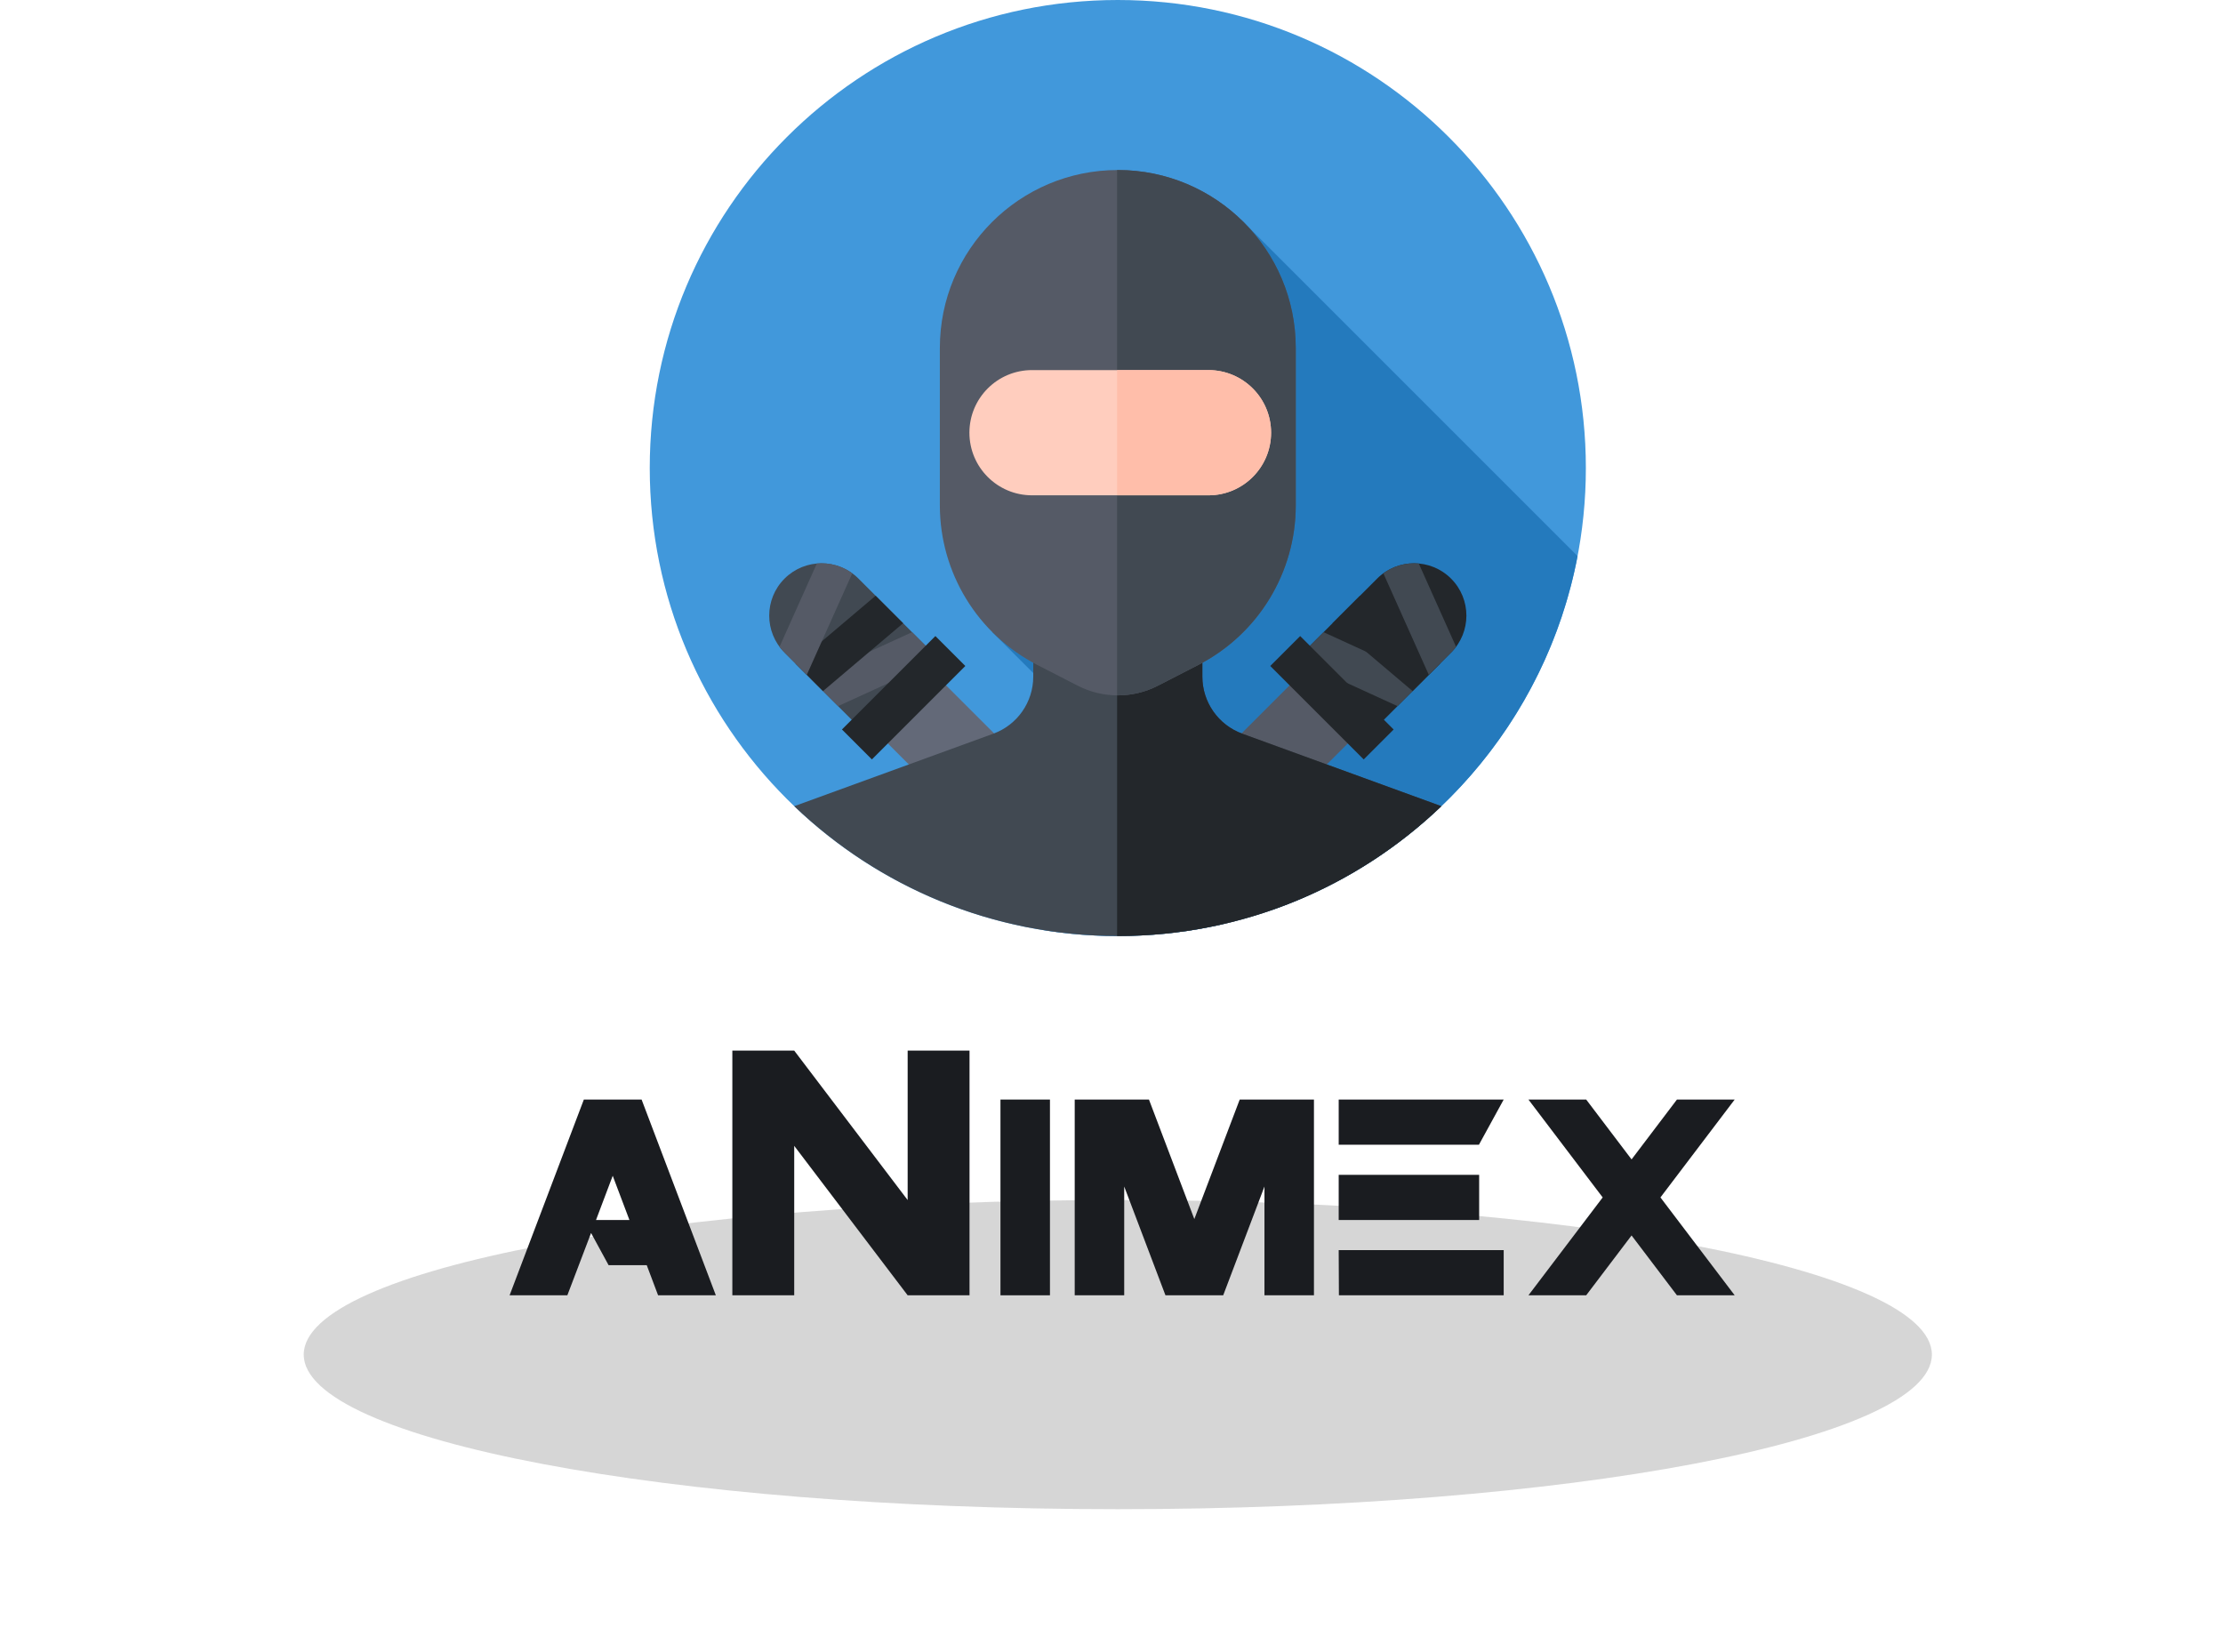
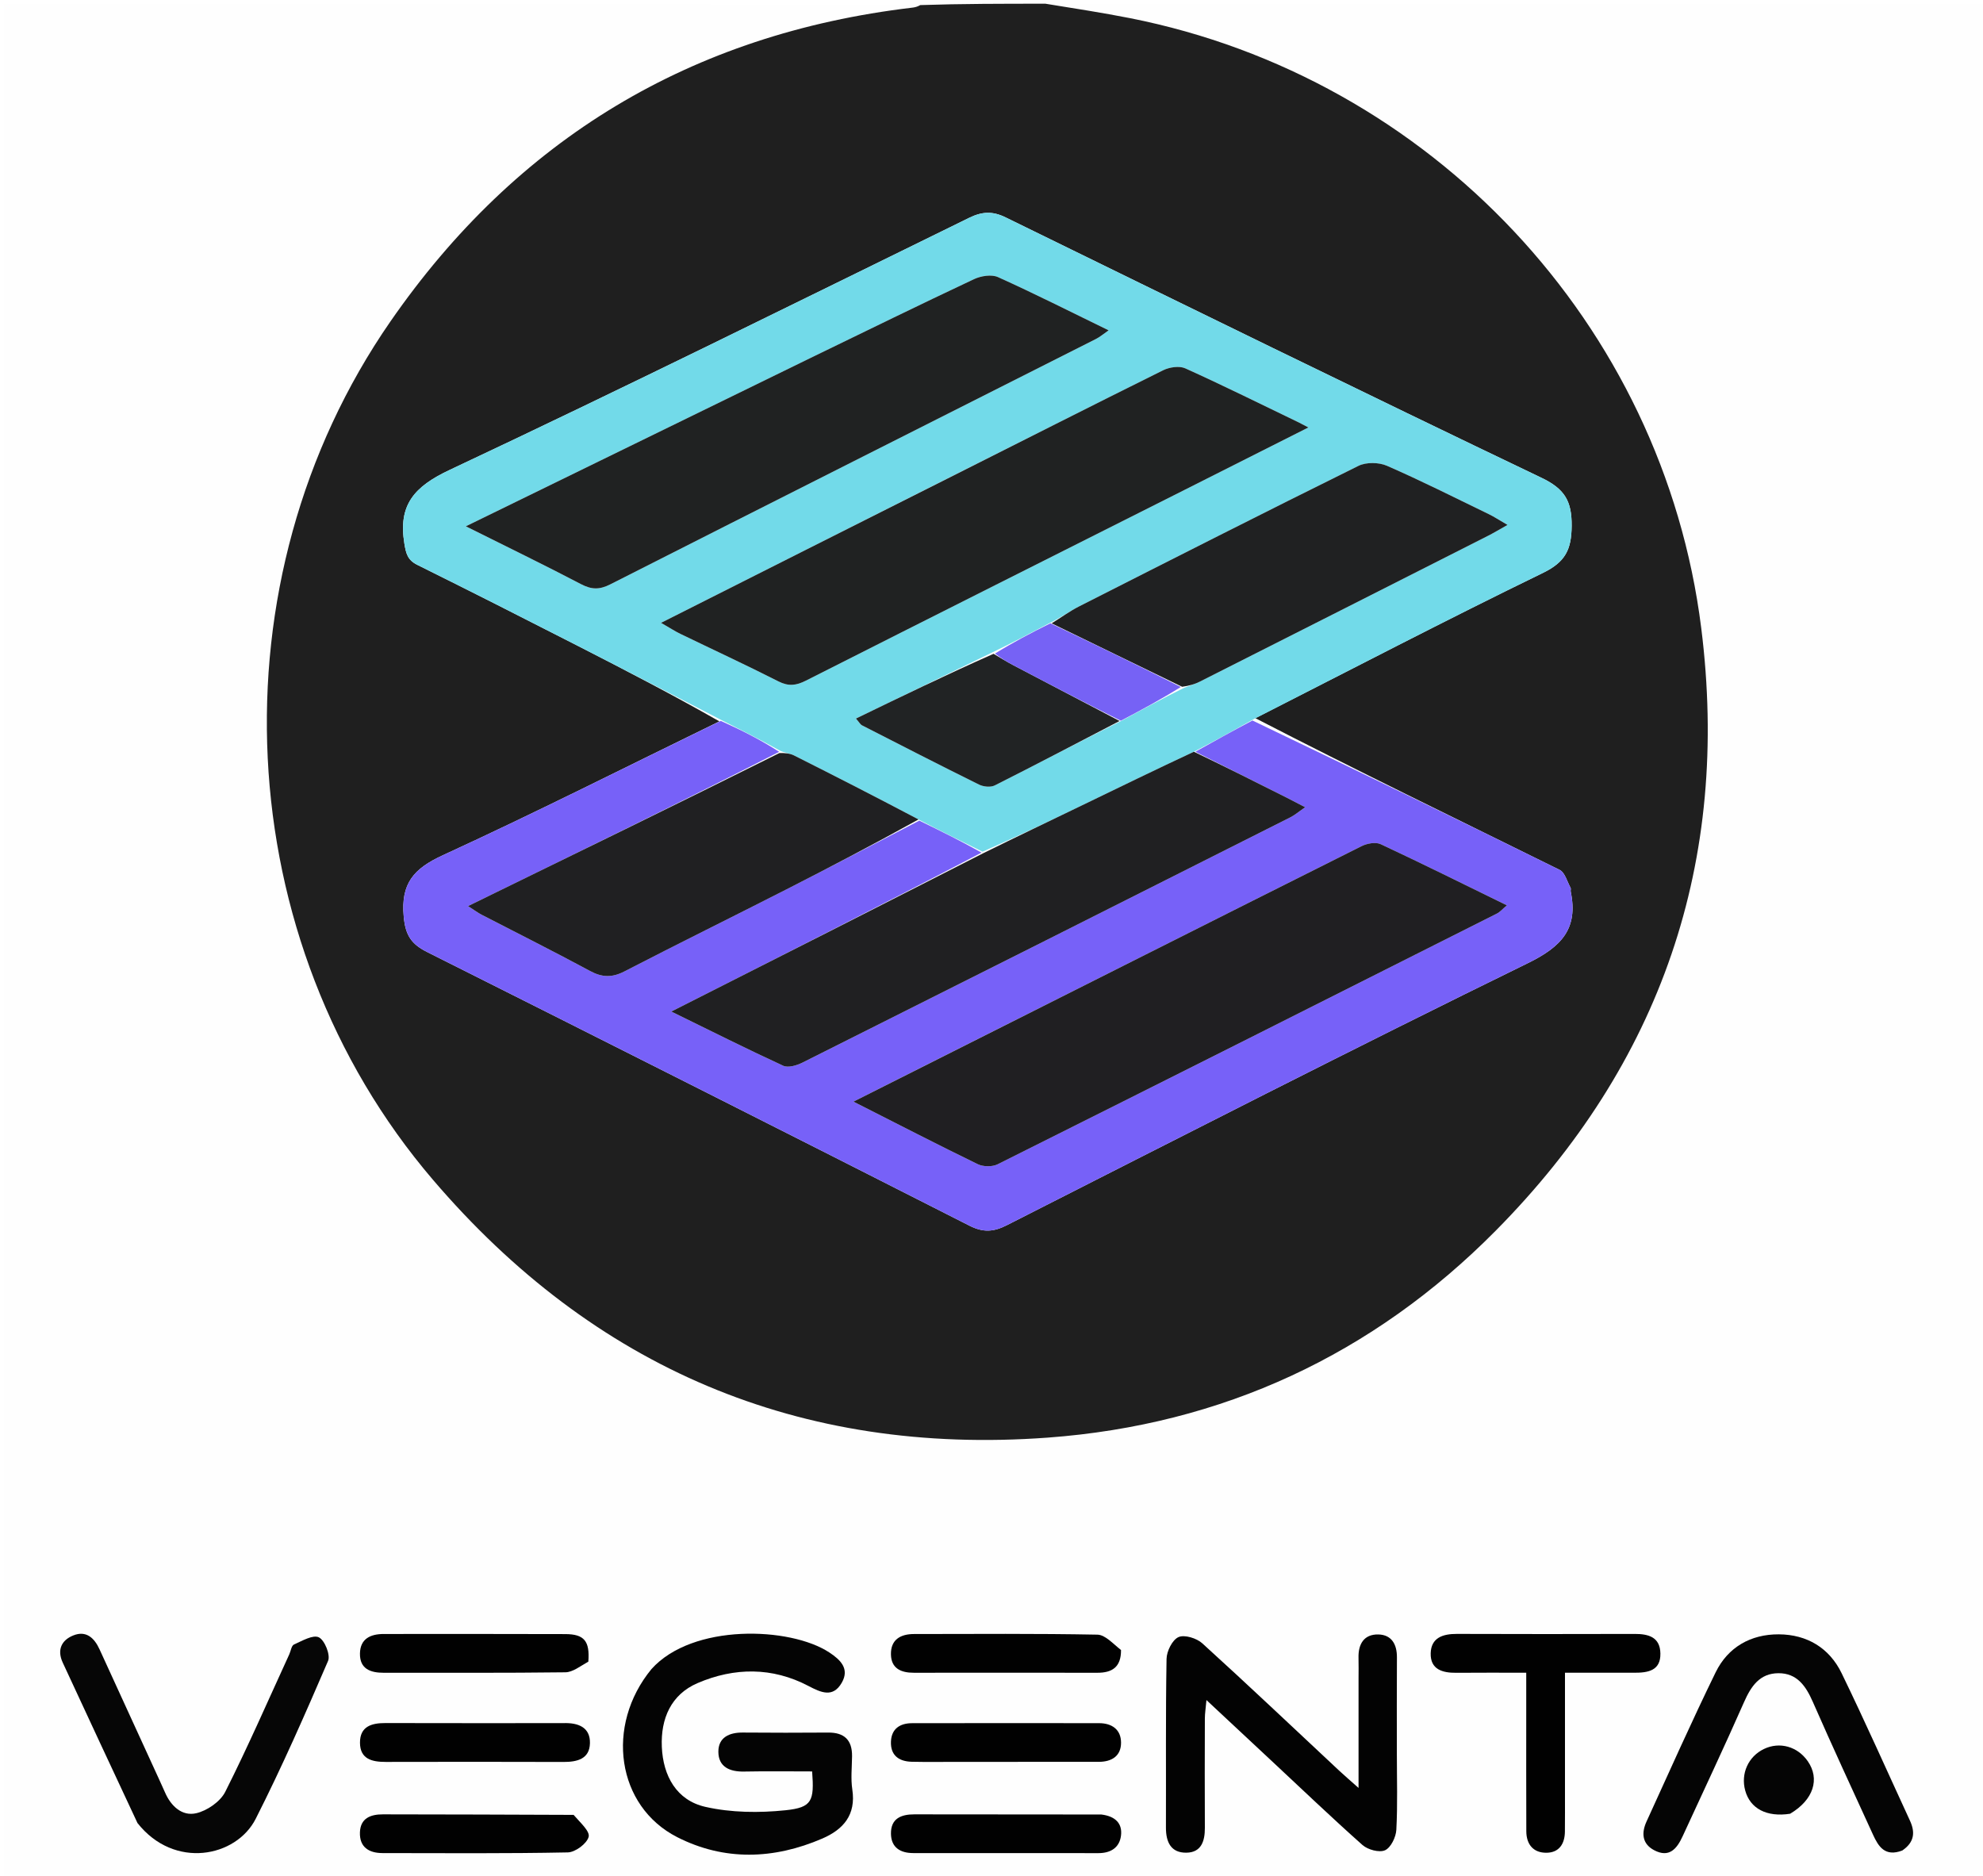
- <svg xmlns="http://www.w3.org/2000/svg" viewBox="0 0 1626.287 1208.57" version="1.1" id="svg44" width="1626.287" height="1208.57">
-   <defs id="defs48" />
-   <g id="g889" transform="translate(4.612959)">
-     <path d="m 1155.559,342.416 c 0,189.113 -153.302,342.416 -342.416,342.416 -189.113,0 -342.416,-153.302 -342.416,-342.416 C 470.728,153.302 624.03,0 813.143,0 c 189.113,0 342.416,153.302 342.416,342.416 z m 0,0" fill="#00d6c1" id="path2" style="fill:#4198db;fill-opacity:1;stroke-width:1.338" />
-     <path d="m 701.603,487.243 -68.367,68.372 124.775,124.775 c 17.953,2.905 36.365,4.441 55.133,4.441 26.579,0 52.452,-3.03 77.286,-8.757 z m 0,0" fill="#02a894" id="path4" style="fill:#4198db;fill-opacity:1;stroke-width:1.338" />
-     <path d="M 1149.477,406.848 903.314,160.685 721.379,462.524 924.986,666.131 C 1039.458,626.584 1126.399,528.044 1149.477,406.848 Z m 0,0" fill="#02a894" id="path6" style="fill:#247abd;fill-opacity:1;stroke-width:1.338" />
-     <path d="m 680.15,494.103 -42.551,42.551 97.914,97.908 c 23.501,23.501 61.601,23.496 85.097,0 z m 0,0" fill="#636978" id="path8" style="stroke-width:1.338" />
-     <path d="m 569.331,423.338 c -14.943,14.948 -14.943,39.176 0,54.119 l 68.54,68.54 54.119,-54.119 -68.54,-68.54 c -14.943,-14.943 -39.176,-14.943 -54.119,0 z m 0,0" fill="#414952" id="path10" style="stroke-width:1.338" />
-     <path d="m 588.386,496.517 74.245,-33.993 20.116,20.116 -74.24,33.993 z m 0,0" fill="#555a66" id="path12" style="stroke-width:1.338" />
-     <path d="m 577.367,485.498 58.607,-49.636 20.116,20.116 -58.607,49.636 z m 0,0" fill="#23272b" id="path14" style="stroke-width:1.338" />
-     <path d="m 585.612,493.743 -16.281,-16.281 c -1.343,-1.343 -2.555,-2.759 -3.657,-4.237 l 27.284,-60.937 c 9.023,-0.805 18.271,1.578 25.926,7.153 z m 0,0" fill="#555a66" id="path16" style="stroke-width:1.338" />
-     <path d="m 611.334,533.718 68.367,-68.367 21.897,21.897 -68.367,68.367 z m 0,0" fill="#23272b" id="path18" style="stroke-width:1.338" />
-     <path d="m 946.137,494.103 42.551,42.551 -97.914,97.908 c -23.496,23.501 -61.596,23.501 -85.097,0 z m 0,0" fill="#555a66" id="path20" style="stroke-width:1.338" />
-     <path d="m 1056.956,423.338 c 14.943,14.948 14.943,39.176 0,54.124 l -68.54,68.534 -54.119,-54.119 68.54,-68.54 c 14.943,-14.943 39.176,-14.943 54.119,0 z m 0,0" fill="#23272b" id="path22" style="stroke-width:1.338" />
-     <path d="m 1037.901,496.517 -74.245,-33.993 -20.116,20.116 74.24,33.993 z m 0,0" fill="#414952" id="path24" style="stroke-width:1.338" />
-     <path d="m 1048.92,485.498 -58.607,-49.636 -20.116,20.116 58.607,49.636 z m 0,0" fill="#23272b" id="path26" style="stroke-width:1.338" />
-     <path d="m 1040.675,493.743 16.281,-16.281 c 1.343,-1.343 2.555,-2.759 3.657,-4.237 l -27.284,-60.937 c -9.023,-0.805 -18.271,1.578 -25.926,7.153 z m 0,0" fill="#414952" id="path28" style="stroke-width:1.338" />
-     <path d="m 993.045,555.621 -68.372,-68.367 21.897,-21.897 68.372,68.367 z m 0,0" fill="#23272b" id="path30" style="stroke-width:1.338" />
-     <path d="m 813.143,684.831 c 91.832,0 175.215,-36.156 236.706,-94.998 L 904.233,536.795 c -17.55,-6.39 -29.228,-23.073 -29.228,-41.747 V 453.846 H 751.281 v 41.203 c 0,18.674 -11.678,35.357 -29.228,41.747 l -145.616,53.037 c 61.491,58.842 144.875,94.998 236.706,94.998 z m 0,0" fill="#414952" id="path32" style="stroke-width:1.338" />
-     <path d="M 1049.85,589.833 904.233,536.795 c -17.55,-6.39 -29.228,-23.073 -29.228,-41.747 V 453.846 H 812.616 v 230.98 c 0.178,0 0.35,0.005 0.528,0.005 91.832,0 175.215,-36.156 236.706,-94.998 z m 0,0" fill="#23272b" id="path34" style="stroke-width:1.338" />
-     <path d="m 872.038,486.491 -29.536,15.173 c -18.428,9.467 -40.289,9.467 -58.717,0 L 754.249,486.491 C 710.475,464.003 682.956,418.928 682.956,369.715 V 254.586 c 0,-71.904 58.283,-130.193 130.187,-130.193 71.904,0 130.187,58.288 130.187,130.187 v 115.135 c 0,49.213 -27.519,94.288 -71.293,116.775 z m 0,0" fill="#555a66" id="path36" style="stroke-width:1.338" />
-     <path d="m 813.143,124.393 c -0.178,0 -0.35,0.005 -0.528,0.005 v 384.35 c 10.246,0.084 20.513,-2.268 29.886,-7.085 l 29.536,-15.173 c 43.774,-22.488 71.293,-67.562 71.293,-116.775 V 254.586 c 0,-71.904 -58.283,-130.193 -130.187,-130.193 z m 0,0" fill="#414952" id="path38" style="stroke-width:1.338" />
-     <path d="M 879.468,362.39 H 750.393 c -25.304,0 -45.811,-20.513 -45.811,-45.811 0,-25.304 20.508,-45.811 45.811,-45.811 H 879.468 c 25.299,0 45.811,20.508 45.811,45.811 -0.005,25.299 -20.513,45.811 -45.811,45.811 z m 0,0" fill="#ffcdbe" id="path40" style="stroke-width:1.338" />
-     <path d="M 879.462,270.767 H 812.616 v 91.623 h 66.847 c 25.304,0 45.811,-20.513 45.811,-45.811 0,-25.299 -20.508,-45.811 -45.811,-45.811 z m 0,0" fill="#ffbeaa" id="path42" style="stroke-width:1.338" />
-   </g>
-   <ellipse cx="817.756" cy="991.067" rx="595.559" ry="113.102" fill="#546e7a" opacity="0.1" id="ellipse8" style="opacity:0.321;fill:#808080;fill-opacity:1;stroke-width:1.282" />
-   <g aria-label="aNimex" id="text16" style="font-style:normal;font-variant:normal;font-weight:normal;font-stretch:normal;font-size:78.202px;line-height:1.25;font-family:Protoculture;-inkscape-font-specification:Protoculture;fill:#1a1c20;fill-opacity:1;stroke:none;stroke-width:1.955" transform="matrix(3.951368,0,0,3.606406,1192.763,1625.342)">
-     <path d="m -192.428,-200.544 -4.391,12.639 h -10.692 l 13.746,-39.712 h 10.692 l 13.746,39.712 h -10.692 l -2.1,-6.11 h -7.064 z m 7.102,-2.635 -3.093,-8.973 -3.093,8.973 z" style="font-style:normal;font-variant:normal;font-weight:normal;font-stretch:normal;font-family:Protoculture;-inkscape-font-specification:Protoculture;fill:#1a1c20;fill-opacity:1;stroke-width:1.955" id="path1505" />
-     <path d="m -166.271,-237.545 h 11.455 l 21.002,30.319 v -30.319 h 11.455 v 49.64 h -11.455 l -21.002,-30.319 v 30.319 h -11.455 z" style="font-style:normal;font-variant:normal;font-weight:normal;font-stretch:normal;font-family:Protoculture;-inkscape-font-specification:Protoculture;fill:#1a1c20;fill-opacity:1;stroke-width:1.955" id="path1507" />
-     <path d="m -107.467,-187.904 h -9.164 v -39.712 h 9.164 z" style="font-style:normal;font-variant:normal;font-weight:normal;font-stretch:normal;font-family:Protoculture;-inkscape-font-specification:Protoculture;fill:#1a1c20;fill-opacity:1;stroke-width:1.955" id="path1509" />
-     <path d="m -93.72,-209.975 v 22.071 h -9.164 v -39.712 h 13.746 l 8.401,24.247 8.401,-24.247 h 13.746 v 39.712 h -9.164 v -22.071 l -7.637,22.071 h -10.692 z" style="font-style:normal;font-variant:normal;font-weight:normal;font-stretch:normal;font-family:Protoculture;-inkscape-font-specification:Protoculture;fill:#1a1c20;fill-opacity:1;stroke-width:1.955" id="path1511" />
-     <path d="m -23.46,-227.617 -4.582,9.164 h -25.966 v -9.164 z m -30.548,15.274 h 26.004 v 9.164 h -26.004 z m 0,15.274 h 30.548 v 9.164 h -30.51 z" style="font-style:normal;font-variant:normal;font-weight:normal;font-stretch:normal;font-family:Protoculture;-inkscape-font-specification:Protoculture;fill:#1a1c20;fill-opacity:1;stroke-width:1.955" id="path1513" />
-     <path d="m 5.56,-207.76 13.746,19.856 H 8.615 l -8.401,-12.143 -8.401,12.143 H -18.878 l 13.746,-19.856 -13.746,-19.856 h 10.692 l 8.401,12.143 8.401,-12.143 H 19.306 Z" style="font-style:normal;font-variant:normal;font-weight:normal;font-stretch:normal;font-family:Protoculture;-inkscape-font-specification:Protoculture;fill:#1a1c20;fill-opacity:1;stroke-width:1.955" id="path1515" />
-   </g>
+ <svg xmlns="http://www.w3.org/2000/svg" version="1.1" id="Layer_1" x="0px" y="0px" width="100%" viewBox="0 0 534 505" enable-background="new 0 0 534 505" xml:space="preserve">
+   <path fill="#FEFEFE" opacity="1" stroke="none" d=" M282,1   C366.316,1 450.631,1 534.973,1   C534.973,169.28 534.973,337.56 534.973,505.92   C357.091,505.92 179.181,505.92 1.136,505.92   C1.136,337.667 1.136,169.333 1.129,1   C83.104,1 165.087,1 247.358,1.368   C246.991,1.844 246.339,1.98 245.681,2.058   C186.125,9.096 139.112,37.484 105.134,86.567   C56.833,156.343 61.522,253.245 116.559,317.653   C159.855,368.321 215.3,392.027 282.125,387.12   C329.19,383.664 369.753,364.766 402.805,331.37   C447.268,286.444 466.027,231.962 458.119,169.074   C447.835,87.285 385.274,20.884 304.264,4.881   C296.875,3.421 289.423,2.286 282,1  M175.174,449.706   C162.902,464.698 166.066,486.412 182.375,494.708   C195.053,501.156 208.388,500.713 221.437,495.08   C227.126,492.624 230.542,488.697 229.519,481.886   C229.078,478.954 229.418,475.901 229.45,472.903   C229.495,468.548 227.364,466.51 223.017,466.541   C215.356,466.595 207.694,466.604 200.033,466.535   C196.369,466.502 193.445,467.859 193.448,471.687   C193.451,475.789 196.491,477.114 200.369,477.038   C206.49,476.918 212.615,477.006 218.699,477.006   C219.295,484.96 218.705,486.717 211.531,487.459   C204.406,488.197 196.861,488.12 189.924,486.541   C182.188,484.781 178.55,478.213 178.222,470.366   C177.905,462.796 180.691,456.289 187.864,453.213   C197.738,448.98 207.943,448.87 217.689,453.984   C221.11,455.779 224.304,457.24 226.674,453.129   C228.848,449.36 226.322,446.938 223.315,444.963   C212.747,438.019 186.472,437.111 175.174,449.706  M342.391,474.104   C350.532,481.712 358.575,489.431 366.908,496.823   C368.341,498.093 371.443,498.93 372.981,498.229   C374.549,497.514 375.912,494.696 376.017,492.727   C376.381,485.922 376.158,479.085 376.158,472.259   C376.158,463.603 376.118,454.947 376.176,446.291   C376.2,442.767 374.73,440.198 371.17,440.122   C367.304,440.04 365.725,442.713 365.833,446.446   C365.886,448.275 365.842,450.108 365.842,451.939   C365.842,461.484 365.842,471.03 365.842,481.445   C363.587,479.441 362.092,478.167 360.658,476.827   C348.385,465.36 336.196,453.8 323.764,442.508   C322.244,441.127 318.97,440.115 317.356,440.834   C315.696,441.574 314.176,444.627 314.14,446.695   C313.874,461.839 314.029,476.99 313.974,492.138   C313.96,496.017 315.315,498.943 319.479,498.887   C323.502,498.833 324.472,495.766 324.455,492.209   C324.408,482.388 324.425,472.566 324.456,462.745   C324.461,461.382 324.685,460.019 324.885,457.787   C331.002,463.507 336.425,468.577 342.391,474.104  M37.221,491.211   C46.963,503.493 63.622,500.076 68.849,489.78   C75.907,475.877 82.178,461.563 88.349,447.236   C89.035,445.643 87.426,441.65 85.858,440.893   C84.276,440.13 81.346,441.854 79.161,442.832   C78.483,443.136 78.317,444.565 77.9,445.472   C72.22,457.845 66.783,470.341 60.661,482.492   C59.329,485.137 55.782,487.591 52.828,488.264   C49.012,489.134 46.016,486.343 44.416,482.613   C43.957,481.546 43.466,480.492 42.982,479.435   C37.59,467.661 32.202,455.885 26.801,444.115   C25.406,441.074 23.221,438.988 19.747,440.379   C16.52,441.67 15.321,444.309 16.895,447.705   C23.526,462.009 30.179,476.303 37.221,491.211  M512.605,498.122   C515.605,496.029 515.737,493.314 514.325,490.252   C508.214,477.004 502.293,463.664 495.922,450.543   C492.613,443.727 486.564,440.126 479.011,440.089   C471.47,440.051 465.318,443.53 461.994,450.338   C455.522,463.593 449.523,477.079 443.39,490.498   C442.003,493.531 442.158,496.473 445.429,498.211   C449.499,500.372 451.567,497.829 453.107,494.483   C458.649,482.438 464.316,470.447 469.663,458.316   C471.553,454.03 473.903,450.586 478.895,450.557   C483.907,450.529 486.291,453.988 488.166,458.261   C493.428,470.257 498.932,482.147 504.39,494.056   C505.84,497.219 507.6,500.072 512.605,498.122  M440.251,450.43   C443.889,450.487 447.195,449.845 447.125,445.26   C447.058,440.869 443.979,439.973 440.241,439.982   C424.265,440.023 408.289,440.035 392.314,439.974   C388.537,439.959 385.376,440.997 385.269,445.192   C385.159,449.541 388.424,450.482 392.158,450.446   C398.283,450.386 404.408,450.43 410.999,450.43   C410.999,453.94 410.999,457.055 411,460.169   C411.001,471.153 410.974,482.136 411.019,493.119   C411.034,496.662 412.912,498.941 416.465,498.904   C419.855,498.868 421.373,496.505 421.41,493.228   C421.449,489.734 421.429,486.239 421.43,482.745   C421.431,472.144 421.43,461.543 421.43,450.43   C427.744,450.43 433.523,450.43 440.251,450.43  M301.792,443.916   C299.7,442.611 297.629,440.214 295.512,440.174   C279.05,439.86 262.578,439.991 246.109,440.008   C242.448,440.012 239.836,441.555 239.922,445.522   C240.005,449.321 242.685,450.439 246.089,450.436   C262.558,450.421 279.027,450.416 295.496,450.438   C299.403,450.443 301.917,448.994 301.792,443.916  M158.644,447.084   C158.866,441.898 157.315,440.045 152.254,440.024   C135.955,439.958 119.655,440.003 103.355,439.997   C99.747,439.996 96.985,441.286 96.932,445.277   C96.878,449.405 99.756,450.445 103.339,450.44   C119.639,450.417 135.94,450.52 152.237,450.313   C154.243,450.288 156.228,448.674 158.644,447.084  M151.161,463.999   C135.372,463.999 119.583,464.026 103.794,463.98   C100.045,463.969 96.931,464.886 96.94,469.259   C96.949,473.696 100.195,474.45 103.873,474.443   C119.828,474.413 135.783,474.399 151.739,474.453   C155.436,474.466 158.77,473.652 158.865,469.402   C158.959,465.25 155.912,463.835 151.161,463.999  M258.503,474.43   C270.96,474.429 283.417,474.431 295.873,474.423   C299.341,474.42 301.886,472.888 301.884,469.273   C301.882,465.719 299.436,464.012 295.941,464.009   C279.165,463.991 262.39,463.984 245.615,464.016   C242.38,464.022 240.079,465.489 239.926,468.939   C239.76,472.673 242.056,474.324 245.547,474.402   C249.531,474.492 253.519,474.428 258.503,474.43  M154.026,488.632   C137.068,488.612 120.109,488.6 103.15,488.563   C99.764,488.555 97.058,489.611 96.924,493.413   C96.784,497.378 99.321,498.99 103.017,498.993   C119.644,499.009 136.274,499.144 152.894,498.81   C154.911,498.77 158.021,496.462 158.513,494.636   C158.922,493.118 156.226,490.763 154.026,488.632  M296.121,488.576   C279.497,488.574 262.872,488.582 246.247,488.563   C242.639,488.559 239.856,489.69 239.926,493.811   C239.99,497.516 242.475,498.987 245.918,498.991   C262.543,499.011 279.168,498.991 295.793,499.006   C299.056,499.009 301.441,497.573 301.865,494.336   C302.298,491.028 300.371,489.07 296.121,488.576  M482.417,488.248   C488.359,484.671 490.131,479.046 486.821,474.265   C484.064,470.283 479.242,468.932 475.017,470.958   C470.791,472.984 468.713,477.598 469.97,482.165   C471.295,486.98 475.704,489.382 482.417,488.248  z" />
+   <path fill="#1F1F1F" opacity="1" stroke="none" d=" M281.531,1   C289.423,2.286 296.875,3.421 304.264,4.881   C385.274,20.884 447.835,87.285 458.119,169.074   C466.027,231.962 447.268,286.444 402.805,331.37   C369.753,364.766 329.19,383.664 282.125,387.12   C215.3,392.027 159.855,368.321 116.559,317.653   C61.522,253.245 56.833,156.343 105.134,86.567   C139.112,37.484 186.125,9.096 245.681,2.058   C246.339,1.98 246.991,1.844 247.823,1.368   C259.021,1 270.042,1 281.531,1  M338.047,193.387   C363.821,180.289 389.468,166.928 415.465,154.287   C421.54,151.334 423.188,148.005 423.232,141.574   C423.279,134.88 421.312,131.629 415.099,128.657   C366.848,105.576 318.816,82.037 270.773,58.524   C267.26,56.805 264.445,56.961 260.981,58.658   C214.437,81.462 167.997,104.492 121.095,126.537   C111.504,131.045 107.188,135.983 108.894,146.376   C109.337,149.077 109.758,150.804 112.368,152.098   C126.808,159.257 141.184,166.548 155.537,173.882   C168.534,180.523 181.474,187.276 193.729,194.249   C168.942,206.335 144.324,218.79 119.269,230.291   C111.402,233.902 107.905,237.874 108.72,246.827   C109.186,251.945 110.824,254.255 115.066,256.382   C163.787,280.815 212.453,305.36 261.05,330.039   C264.756,331.921 267.516,331.757 271.149,329.912   C317.819,306.204 364.427,282.361 411.443,259.352   C420.532,254.904 425.047,250.061 422.972,240.062   C422.906,239.743 423.086,239.329 422.944,239.075   C422.009,237.402 421.423,234.942 419.985,234.231   C392.585,220.687 365.082,207.35 338.047,193.387  z" />
+   <path fill="#040404" opacity="1" stroke="none" d=" M175.427,449.452   C186.472,437.111 212.747,438.019 223.315,444.963   C226.322,446.938 228.848,449.36 226.674,453.129   C224.304,457.24 221.11,455.779 217.689,453.984   C207.943,448.87 197.738,448.98 187.864,453.213   C180.691,456.289 177.905,462.796 178.222,470.366   C178.55,478.213 182.188,484.781 189.924,486.541   C196.861,488.12 204.406,488.197 211.531,487.459   C218.705,486.717 219.295,484.96 218.699,477.006   C212.615,477.006 206.49,476.918 200.369,477.038   C196.491,477.114 193.451,475.789 193.448,471.687   C193.445,467.859 196.369,466.502 200.033,466.535   C207.694,466.604 215.356,466.595 223.017,466.541   C227.364,466.51 229.495,468.548 229.45,472.903   C229.418,475.901 229.078,478.954 229.519,481.886   C230.542,488.697 227.126,492.624 221.437,495.08   C208.388,500.713 195.053,501.156 182.375,494.708   C166.066,486.412 162.902,464.698 175.427,449.452  z" />
+   <path fill="#030303" opacity="1" stroke="none" d=" M342.119,473.875   C336.425,468.577 331.002,463.507 324.885,457.787   C324.685,460.019 324.461,461.382 324.456,462.745   C324.425,472.566 324.408,482.388 324.455,492.209   C324.472,495.766 323.502,498.833 319.479,498.887   C315.315,498.943 313.96,496.017 313.974,492.138   C314.029,476.99 313.874,461.839 314.14,446.695   C314.176,444.627 315.696,441.574 317.356,440.834   C318.97,440.115 322.244,441.127 323.764,442.508   C336.196,453.8 348.385,465.36 360.658,476.827   C362.092,478.167 363.587,479.441 365.842,481.445   C365.842,471.03 365.842,461.484 365.842,451.939   C365.842,450.108 365.886,448.275 365.833,446.446   C365.725,442.713 367.304,440.04 371.17,440.122   C374.73,440.198 376.2,442.767 376.176,446.291   C376.118,454.947 376.158,463.603 376.158,472.259   C376.158,479.085 376.381,485.922 376.017,492.727   C375.912,494.696 374.549,497.514 372.981,498.229   C371.443,498.93 368.341,498.093 366.908,496.823   C358.575,489.431 350.532,481.712 342.119,473.875  z" />
+   <path fill="#060606" opacity="1" stroke="none" d=" M37.023,490.906   C30.179,476.303 23.526,462.009 16.895,447.705   C15.321,444.309 16.52,441.67 19.747,440.379   C23.221,438.988 25.406,441.074 26.801,444.115   C32.202,455.885 37.59,467.661 42.982,479.435   C43.466,480.492 43.957,481.546 44.416,482.613   C46.016,486.343 49.012,489.134 52.828,488.264   C55.782,487.591 59.329,485.137 60.661,482.492   C66.783,470.341 72.22,457.845 77.9,445.472   C78.317,444.565 78.483,443.136 79.161,442.832   C81.346,441.854 84.276,440.13 85.858,440.893   C87.426,441.65 89.035,445.643 88.349,447.236   C82.178,461.563 75.907,475.877 68.849,489.78   C63.622,500.076 46.963,503.493 37.023,490.906  z" />
+   <path fill="#050505" opacity="1" stroke="none" d=" M512.257,498.305   C507.6,500.072 505.84,497.219 504.39,494.056   C498.932,482.147 493.428,470.257 488.166,458.261   C486.291,453.988 483.907,450.529 478.895,450.557   C473.903,450.586 471.553,454.03 469.663,458.316   C464.316,470.447 458.649,482.438 453.107,494.483   C451.567,497.829 449.499,500.372 445.429,498.211   C442.158,496.473 442.003,493.531 443.39,490.498   C449.523,477.079 455.522,463.593 461.994,450.338   C465.318,443.53 471.47,440.051 479.011,440.089   C486.564,440.126 492.613,443.727 495.922,450.543   C502.293,463.664 508.214,477.004 514.325,490.252   C515.737,493.314 515.605,496.029 512.257,498.305  z" />
+   <path fill="#010101" opacity="1" stroke="none" d=" M439.776,450.43   C433.523,450.43 427.744,450.43 421.43,450.43   C421.43,461.543 421.431,472.144 421.43,482.745   C421.429,486.239 421.449,489.734 421.41,493.228   C421.373,496.505 419.855,498.868 416.465,498.904   C412.912,498.941 411.034,496.662 411.019,493.119   C410.974,482.136 411.001,471.153 411,460.169   C410.999,457.055 410.999,453.94 410.999,450.43   C404.408,450.43 398.283,450.386 392.158,450.446   C388.424,450.482 385.159,449.541 385.269,445.192   C385.376,440.997 388.537,439.959 392.314,439.974   C408.289,440.035 424.265,440.023 440.241,439.982   C443.979,439.973 447.058,440.869 447.125,445.26   C447.195,449.845 443.889,450.487 439.776,450.43  z" />
+   <path fill="#010101" opacity="1" stroke="none" d=" M301.876,444.309   C301.917,448.994 299.403,450.443 295.496,450.438   C279.027,450.416 262.558,450.421 246.089,450.436   C242.685,450.439 240.005,449.321 239.922,445.522   C239.836,441.555 242.448,440.012 246.109,440.008   C262.578,439.991 279.05,439.86 295.512,440.174   C297.629,440.214 299.7,442.611 301.876,444.309  z" />
+   <path fill="#010101" opacity="1" stroke="none" d=" M158.433,447.44   C156.228,448.674 154.243,450.288 152.237,450.313   C135.94,450.52 119.639,450.417 103.339,450.44   C99.756,450.445 96.878,449.405 96.932,445.277   C96.985,441.286 99.747,439.996 103.355,439.997   C119.655,440.003 135.955,439.958 152.254,440.024   C157.315,440.045 158.866,441.898 158.433,447.44  z" />
+   <path fill="#010101" opacity="1" stroke="none" d=" M151.615,463.999   C155.912,463.835 158.959,465.25 158.865,469.402   C158.77,473.652 155.436,474.466 151.739,474.453   C135.783,474.399 119.828,474.413 103.873,474.443   C100.195,474.45 96.949,473.696 96.94,469.259   C96.931,464.886 100.045,463.969 103.794,463.98   C119.583,464.026 135.372,463.999 151.615,463.999  z" />
+   <path fill="#010101" opacity="1" stroke="none" d=" M258.004,474.43   C253.519,474.428 249.531,474.492 245.547,474.402   C242.056,474.324 239.76,472.673 239.926,468.939   C240.079,465.489 242.38,464.022 245.615,464.016   C262.39,463.984 279.165,463.991 295.941,464.009   C299.436,464.012 301.882,465.719 301.884,469.273   C301.886,472.888 299.341,474.42 295.873,474.423   C283.417,474.431 270.96,474.429 258.004,474.43  z" />
+   <path fill="#010101" opacity="1" stroke="none" d=" M154.466,488.705   C156.226,490.763 158.922,493.118 158.513,494.636   C158.021,496.462 154.911,498.77 152.894,498.81   C136.274,499.144 119.644,499.009 103.017,498.993   C99.321,498.99 96.784,497.378 96.924,493.413   C97.058,489.611 99.764,488.555 103.15,488.563   C120.109,488.6 137.068,488.612 154.466,488.705  z" />
+   <path fill="#010101" opacity="1" stroke="none" d=" M296.574,488.604   C300.371,489.07 302.298,491.028 301.865,494.336   C301.441,497.573 299.056,499.009 295.793,499.006   C279.168,498.991 262.543,499.011 245.918,498.991   C242.475,498.987 239.99,497.516 239.926,493.811   C239.856,489.69 242.639,488.559 246.247,488.563   C262.872,488.582 279.497,488.574 296.574,488.604  z" />
+   <path fill="#050505" opacity="1" stroke="none" d=" M482.058,488.402   C475.704,489.382 471.295,486.98 469.97,482.165   C468.713,477.598 470.791,472.984 475.017,470.958   C479.242,468.932 484.064,470.283 486.821,474.265   C490.131,479.046 488.359,484.671 482.058,488.402  z" />
+   <path fill="#72DAE9" opacity="1" stroke="none" d=" M194.44,193.98   C181.474,187.276 168.534,180.523 155.537,173.882   C141.184,166.548 126.808,159.257 112.368,152.098   C109.758,150.804 109.337,149.077 108.894,146.376   C107.188,135.983 111.504,131.045 121.095,126.537   C167.997,104.492 214.437,81.462 260.981,58.658   C264.445,56.961 267.26,56.805 270.773,58.524   C318.816,82.037 366.848,105.576 415.099,128.657   C421.312,131.629 423.279,134.88 423.232,141.574   C423.188,148.005 421.54,151.334 415.465,154.287   C389.468,166.928 363.821,180.289 337.492,193.718   C331.923,196.842 326.91,199.635 321.5,202.424   C311.159,207.252 301.224,212.101 291.27,216.912   C282.506,221.148 273.721,225.34 264.591,229.338   C258.676,226.408 253.116,223.692 247.347,220.659   C236.034,214.689 224.94,209.014 213.807,203.416   C212.675,202.847 211.309,202.744 209.985,202.105   C204.759,199.184 199.599,196.582 194.44,193.98  M267.082,175.742   C254.977,181.614 242.873,187.486 230.502,193.488   C231.45,194.585 231.695,195.095 232.097,195.3   C242.591,200.666 253.077,206.05 263.642,211.272   C264.83,211.859 266.764,212.057 267.879,211.495   C279.141,205.825 290.304,199.958 302.157,194.006   C307.501,191.102 312.846,188.198 318.927,185.186   C320.305,184.653 321.741,184.234 323.053,183.571   C348.97,170.483 374.874,157.369 400.774,144.247   C402.294,143.477 403.753,142.586 405.957,141.349   C403.692,140.038 402.348,139.143 400.908,138.445   C391.803,134.033 382.761,129.472 373.494,125.425   C371.31,124.471 367.906,124.41 365.809,125.446   C340.674,137.873 315.669,150.564 290.664,163.251   C288.065,164.57 285.679,166.311 282.548,167.829   C277.644,170.425 272.74,173.021 267.082,175.742  M254.627,129.087   C229.378,141.818 204.128,154.549 178.012,167.717   C180.427,169.103 181.77,169.984 183.203,170.679   C192.019,174.95 200.916,179.06 209.649,183.494   C212.36,184.87 214.419,184.596 217.004,183.289   C250.953,166.114 284.954,149.044 318.94,131.942   C329.697,126.529 340.445,121.1 352.338,115.104   C350.954,114.381 350.366,114.053 349.76,113.761   C339.588,108.858 329.47,103.836 319.183,99.188   C317.572,98.46 314.911,98.864 313.211,99.707   C293.861,109.301 274.603,119.081 254.627,129.087  M218.049,96.503   C187.557,111.392 157.065,126.281 125.443,141.721   C136.692,147.337 146.664,152.168 156.476,157.307   C159.304,158.788 161.446,158.824 164.326,157.363   C207.897,135.259 251.537,113.291 295.149,91.266   C296.215,90.728 297.143,89.917 298.543,88.952   C288.179,83.907 278.563,79.041 268.748,74.619   C266.998,73.831 264.144,74.297 262.268,75.179   C247.686,82.035 233.219,89.135 218.049,96.503  z" />
+   <path fill="#7761F8" opacity="1" stroke="none" d=" M247.556,220.976   C253.116,223.692 258.676,226.408 264.319,229.59   C236.906,243.973 209.411,257.891 180.771,272.388   C191.55,277.662 201.155,282.492 210.916,286.984   C212.242,287.594 214.549,286.91 216.064,286.15   C259.906,264.185 303.708,242.138 347.501,220.077   C348.703,219.471 349.75,218.555 351.468,217.371   C349.206,216.199 347.762,215.432 346.301,214.697   C338.169,210.603 330.032,206.517 321.897,202.429   C326.91,199.635 331.923,196.842 337.269,194.009   C365.082,207.35 392.585,220.687 419.985,234.231   C421.423,234.942 422.009,237.402 422.944,239.075   C423.086,239.329 422.906,239.743 422.972,240.062   C425.047,250.061 420.532,254.904 411.443,259.352   C364.427,282.361 317.819,306.204 271.149,329.912   C267.516,331.757 264.756,331.921 261.05,330.039   C212.453,305.36 163.787,280.815 115.066,256.382   C110.824,254.255 109.186,251.945 108.72,246.827   C107.905,237.874 111.402,233.902 119.269,230.291   C144.324,218.79 168.942,206.335 194.084,194.115   C199.599,196.582 204.759,199.184 209.833,202.453   C182.082,216.626 154.417,230.132 126.034,243.989   C127.812,245.127 128.704,245.802 129.682,246.309   C139.42,251.353 149.236,256.25 158.884,261.46   C162.15,263.223 164.831,263.297 168.157,261.577   C182.623,254.096 197.239,246.907 211.748,239.51   C223.722,233.406 235.623,227.16 247.556,220.976  M249.318,286.806   C243.117,289.936 236.916,293.066 229.824,296.647   C241.928,302.781 252.544,308.266 263.288,313.485   C264.765,314.202 267.204,314.242 268.659,313.515   C313.528,291.096 358.332,268.546 403.132,245.987   C403.931,245.585 404.552,244.829 405.792,243.788   C394.109,238.079 383.02,232.555 371.798,227.315   C370.44,226.681 368.125,227.111 366.654,227.847   C327.738,247.336 288.875,266.931 249.318,286.806  z" />
+   <path fill="#202222" opacity="1" stroke="none" d=" M254.974,128.95   C274.603,119.081 293.861,109.301 313.211,99.707   C314.911,98.864 317.572,98.46 319.183,99.188   C329.47,103.836 339.588,108.858 349.76,113.761   C350.366,114.053 350.954,114.381 352.338,115.104   C340.445,121.1 329.697,126.529 318.94,131.942   C284.954,149.044 250.953,166.114 217.004,183.289   C214.419,184.596 212.36,184.87 209.649,183.494   C200.916,179.06 192.019,174.95 183.203,170.679   C181.77,169.984 180.427,169.103 178.012,167.717   C204.128,154.549 229.378,141.818 254.974,128.95  z" />
+   <path fill="#202222" opacity="1" stroke="none" d=" M218.382,96.331   C233.219,89.135 247.686,82.035 262.268,75.179   C264.144,74.297 266.998,73.831 268.748,74.619   C278.563,79.041 288.179,83.907 298.543,88.952   C297.143,89.917 296.215,90.728 295.149,91.266   C251.537,113.291 207.897,135.259 164.326,157.363   C161.446,158.824 159.304,158.788 156.476,157.307   C146.664,152.168 136.692,147.337 125.443,141.721   C157.065,126.281 187.557,111.392 218.382,96.331  z" />
+   <path fill="#202022" opacity="1" stroke="none" d=" M321.5,202.424   C330.032,206.517 338.169,210.603 346.301,214.697   C347.762,215.432 349.206,216.199 351.468,217.371   C349.75,218.555 348.703,219.471 347.501,220.077   C303.708,242.138 259.906,264.185 216.064,286.15   C214.549,286.91 212.242,287.594 210.916,286.984   C201.155,282.492 191.55,277.662 180.771,272.388   C209.411,257.891 236.906,243.973 264.674,229.804   C273.721,225.34 282.506,221.148 291.27,216.912   C301.224,212.101 311.159,207.252 321.5,202.424  z" />
+   <path fill="#202022" opacity="1" stroke="none" d=" M247.347,220.659   C235.623,227.16 223.722,233.406 211.748,239.51   C197.239,246.907 182.623,254.096 168.157,261.577   C164.831,263.297 162.15,263.223 158.884,261.46   C149.236,256.25 139.42,251.353 129.682,246.309   C128.704,245.802 127.812,245.127 126.034,243.989   C154.417,230.132 182.082,216.626 209.899,202.771   C211.309,202.744 212.675,202.847 213.807,203.416   C224.94,209.014 236.034,214.689 247.347,220.659  z" />
+   <path fill="#202122" opacity="1" stroke="none" d=" M283.194,167.855   C285.679,166.311 288.065,164.57 290.664,163.251   C315.669,150.564 340.674,137.873 365.809,125.446   C367.906,124.41 371.31,124.471 373.494,125.425   C382.761,129.472 391.803,134.033 400.908,138.445   C402.348,139.143 403.692,140.038 405.957,141.349   C403.753,142.586 402.294,143.477 400.774,144.247   C374.874,157.369 348.97,170.483 323.053,183.571   C321.741,184.234 320.305,184.653 318.341,184.937   C306.235,179.078 294.714,173.467 283.194,167.855  z" />
+   <path fill="#212324" opacity="1" stroke="none" d=" M301.495,194.146   C290.304,199.958 279.141,205.825 267.879,211.495   C266.764,212.057 264.83,211.859 263.642,211.272   C253.077,206.05 242.591,200.666 232.097,195.3   C231.695,195.095 231.45,194.585 230.502,193.488   C242.873,187.486 254.977,181.614 267.557,176.055   C269.592,177.263 271.127,178.206 272.717,179.043   C282.303,184.091 291.901,189.115 301.495,194.146  z" />
+   <path fill="#7662F5" opacity="1" stroke="none" d=" M301.826,194.076   C291.901,189.115 282.303,184.091 272.717,179.043   C271.127,178.206 269.592,177.263 267.934,175.992   C272.74,173.021 277.644,170.425 282.871,167.842   C294.714,173.467 306.235,179.078 317.973,184.992   C312.846,188.198 307.501,191.102 301.826,194.076  z" />
+   <path fill="#201F22" opacity="1" stroke="none" d=" M249.66,286.657   C288.875,266.931 327.738,247.336 366.654,227.847   C368.125,227.111 370.44,226.681 371.798,227.315   C383.02,232.555 394.109,238.079 405.792,243.788   C404.552,244.829 403.931,245.585 403.132,245.987   C358.332,268.546 313.528,291.096 268.659,313.515   C267.204,314.242 264.765,314.202 263.288,313.485   C252.544,308.266 241.928,302.781 229.824,296.647   C236.916,293.066 243.117,289.936 249.66,286.657  z" />
</svg>
